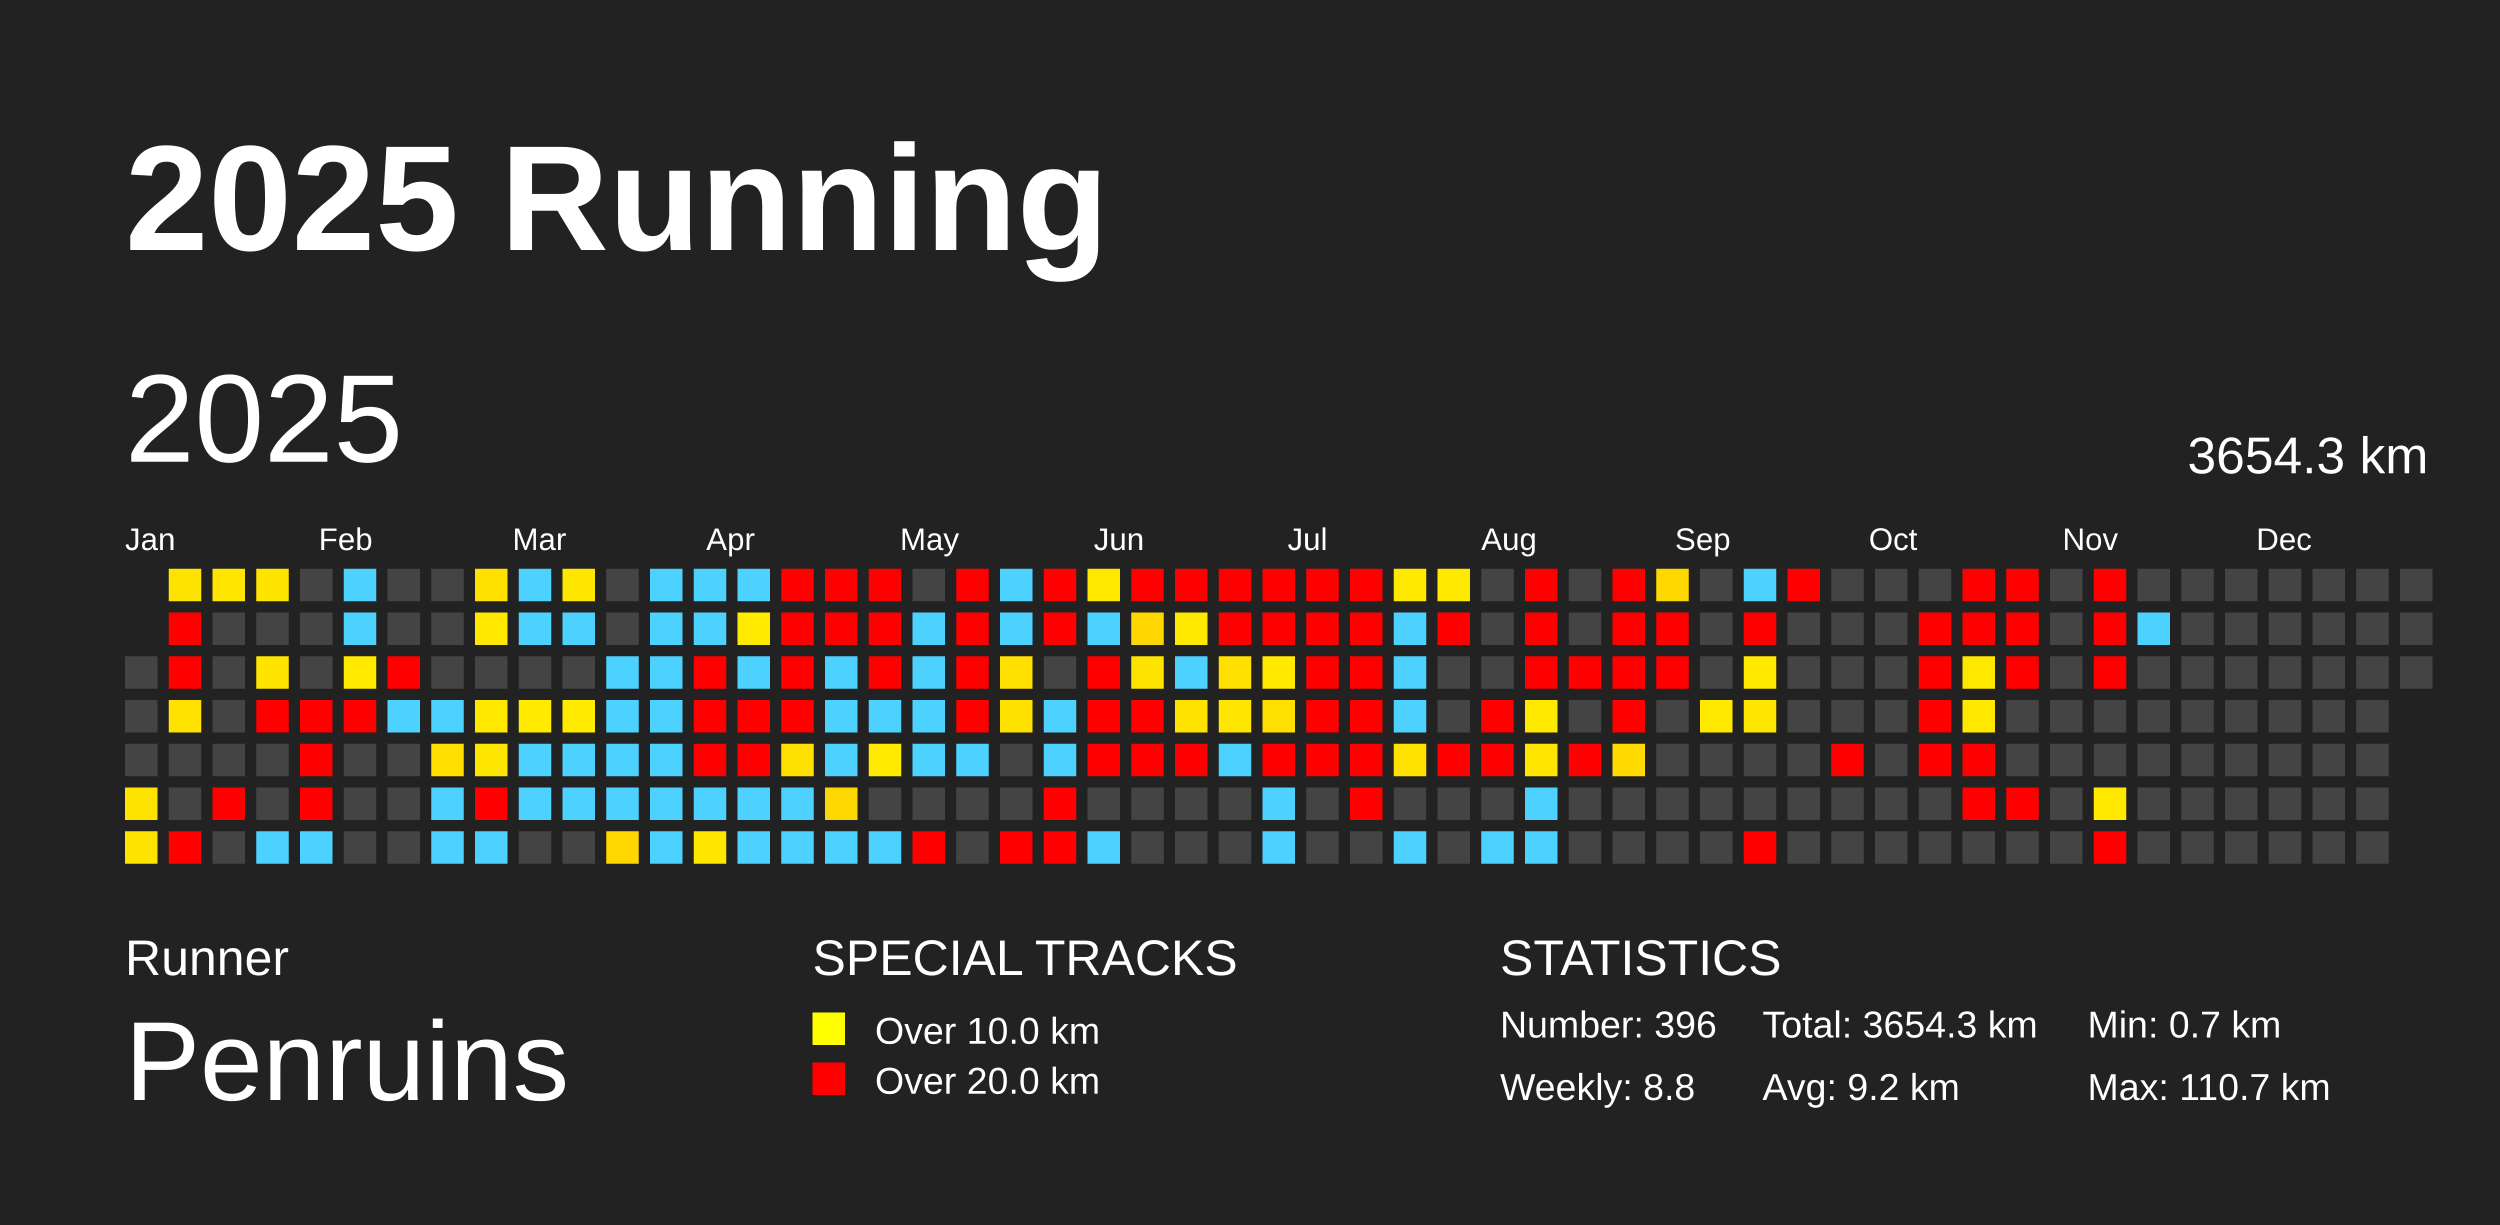
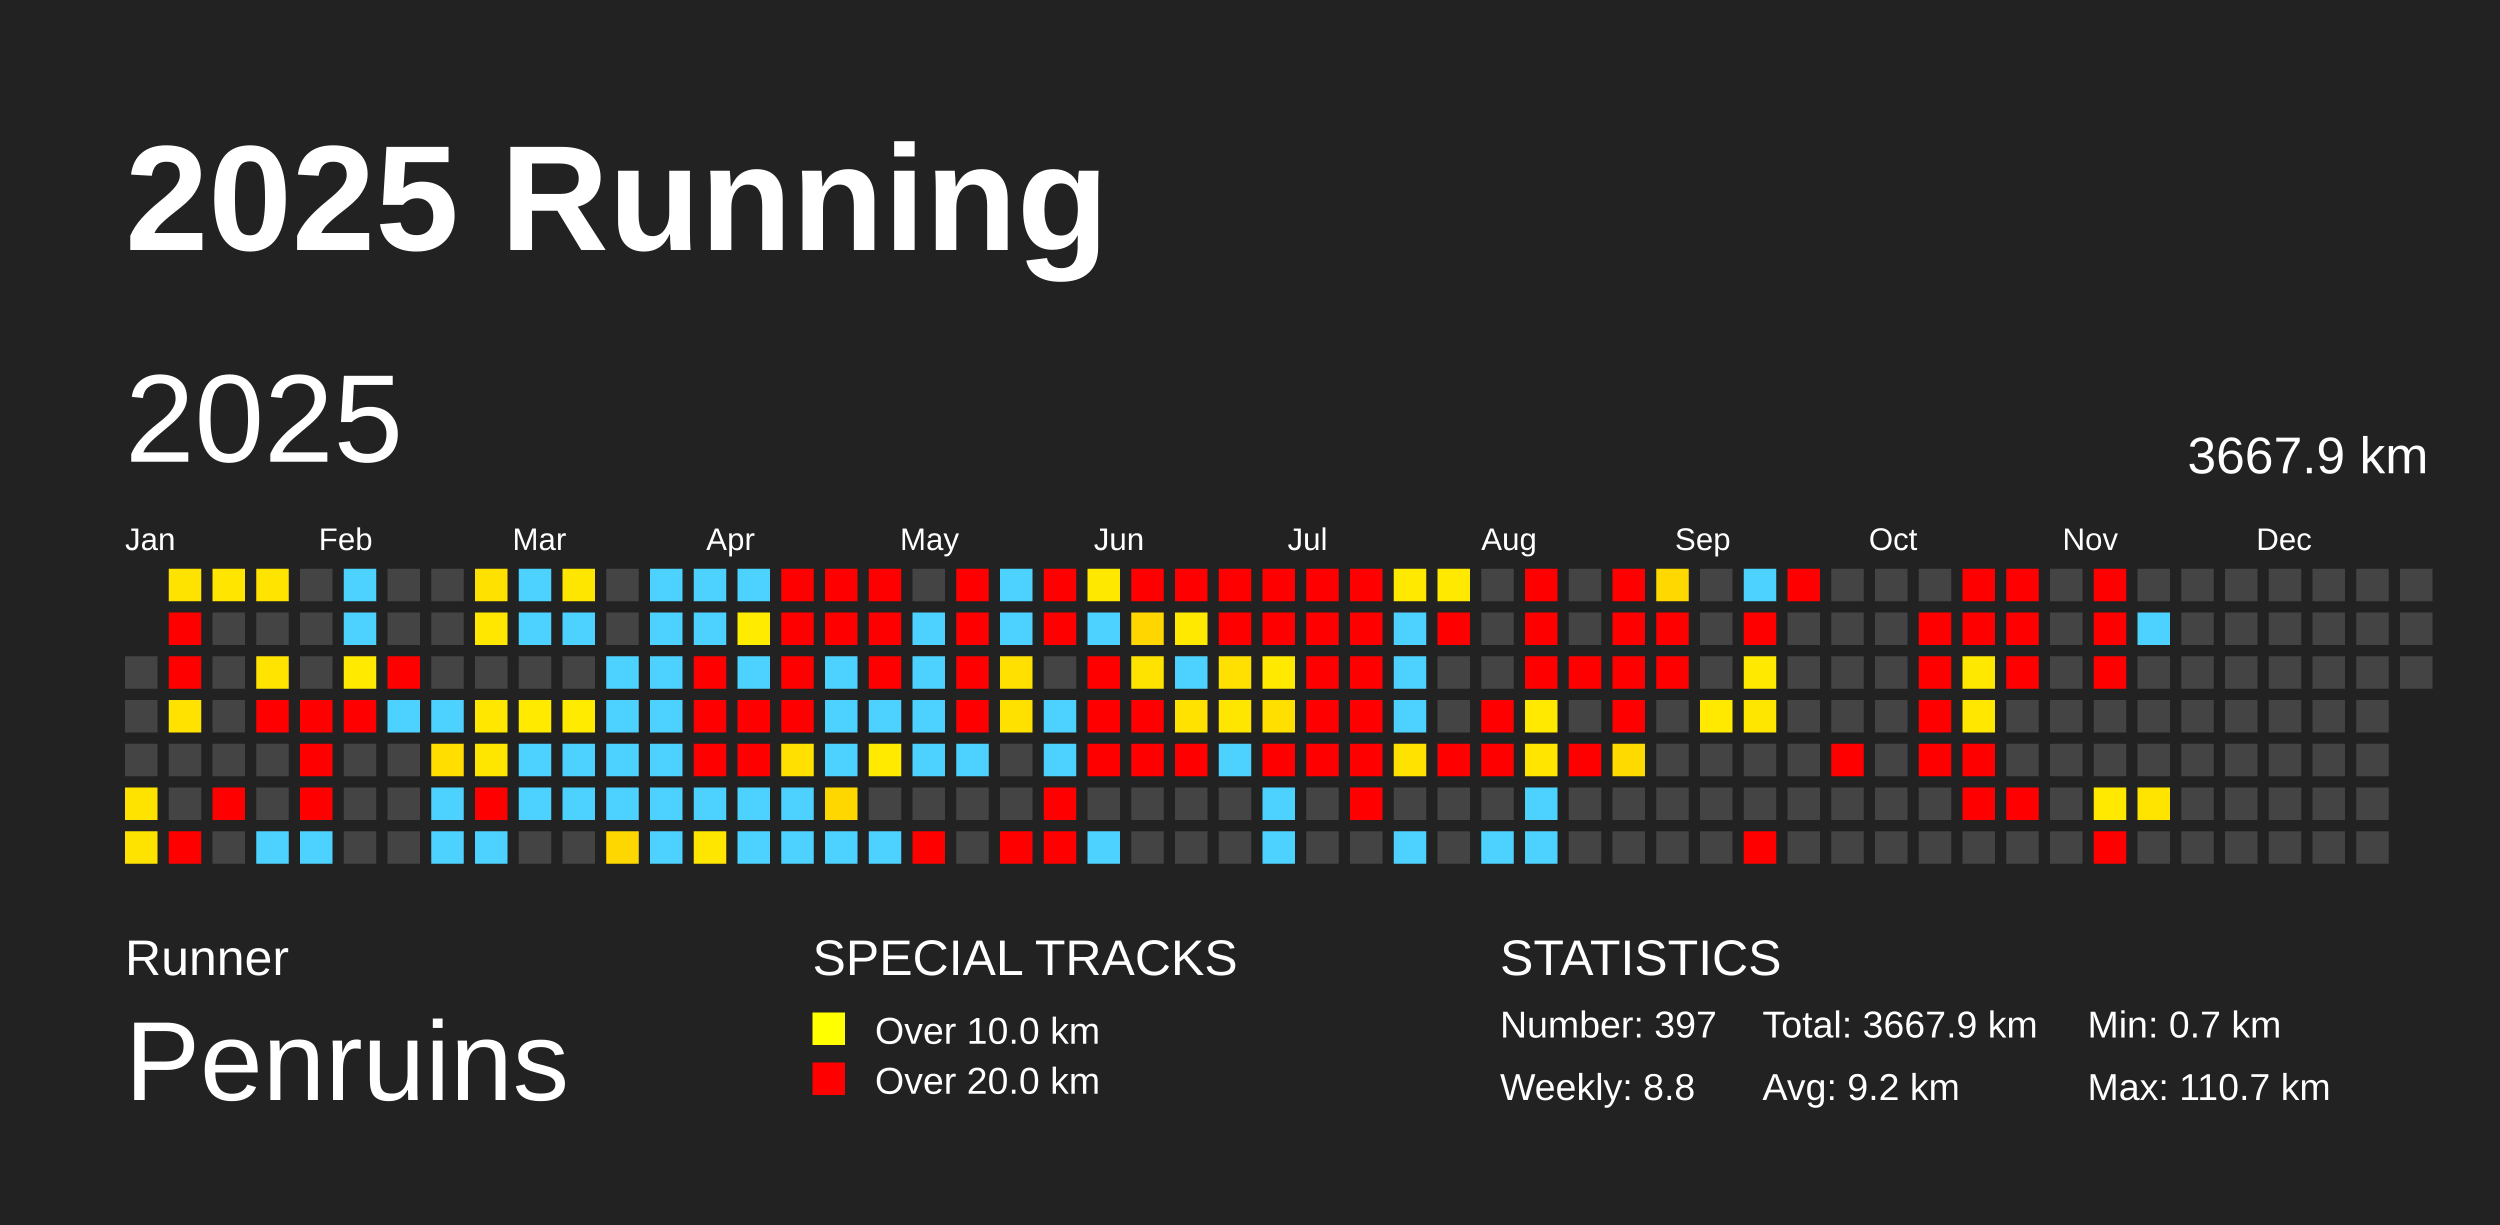
<svg xmlns="http://www.w3.org/2000/svg" baseProfile="full" height="98mm" version="1.1" viewBox="0,0,200,98" width="200mm">
  <defs />
  <rect fill="#222222" height="98" width="200" x="0" y="0" />
  <text fill="#FFFFFF" style="font-size:12px; font-family:Arial; font-weight:bold;" x="10" y="20">2025 Running</text>
  <text fill="#FFFFFF" style="font-size:4px; font-family:Arial" x="10" y="78">Runner</text>
  <text fill="#FFFFFF" style="font-size:9px; font-family:Arial" x="10" y="88">Penruins</text>
  <text fill="#FFFFFF" style="font-size:4px; font-family:Arial" x="65" y="78">SPECIAL TRACKS</text>
  <rect fill="yellow" height="2.6" width="2.6" x="65" y="81" />
  <text fill="#FFFFFF" style="font-size:3px; font-family:Arial" x="70" y="83.5">Over 10.0 km</text>
  <rect fill="red" height="2.6" width="2.6" x="65" y="85" />
  <text fill="#FFFFFF" style="font-size:3px; font-family:Arial" x="70" y="87.5">Over 20.0 km</text>
  <text fill="#FFFFFF" style="font-size:4px; font-family:Arial" x="120" y="78">STATISTICS</text>
-   <text fill="#FFFFFF" style="font-size:3px; font-family:Arial" x="120" y="83">Number: 396</text>
+   <text fill="#FFFFFF" style="font-size:3px; font-family:Arial" x="120" y="83">Number: 397</text>
  <text fill="#FFFFFF" style="font-size:3px; font-family:Arial" x="120" y="88">Weekly: 8.8</text>
-   <text fill="#FFFFFF" style="font-size:3px; font-family:Arial" x="141" y="83">Total: 3654.3 km</text>
+   <text fill="#FFFFFF" style="font-size:3px; font-family:Arial" x="141" y="83">Total: 3667.9 km</text>
  <text fill="#FFFFFF" style="font-size:3px; font-family:Arial" x="141" y="88">Avg: 9.2 km</text>
  <text fill="#FFFFFF" style="font-size:3px; font-family:Arial" x="167" y="83">Min: 0.7 km</text>
  <text fill="#FFFFFF" style="font-size:3px; font-family:Arial" x="167" y="88">Max: 110.7 km</text>
  <text dominant-baseline="hanging" fill="#FFFFFF" style="font-size:10.0px; font-family:Arial;" x="10" y="30">2025</text>
-   <text dominant-baseline="hanging" fill="#FFFFFF" style="font-size:4.125px; font-family:Arial;" x="175" y="35">3654.3 km</text>
+   <text dominant-baseline="hanging" fill="#FFFFFF" style="font-size:4.125px; font-family:Arial;" x="175" y="35">3667.9 km</text>
  <text fill="#FFFFFF" style="font-size:2.5px; font-family:Arial" x="10.0" y="44">Jan</text>
  <text fill="#FFFFFF" style="font-size:2.5px; font-family:Arial" x="25.5" y="44">Feb</text>
  <text fill="#FFFFFF" style="font-size:2.5px; font-family:Arial" x="41.0" y="44">Mar</text>
  <text fill="#FFFFFF" style="font-size:2.5px; font-family:Arial" x="56.5" y="44">Apr</text>
  <text fill="#FFFFFF" style="font-size:2.5px; font-family:Arial" x="72.0" y="44">May</text>
  <text fill="#FFFFFF" style="font-size:2.5px; font-family:Arial" x="87.5" y="44">Jun</text>
  <text fill="#FFFFFF" style="font-size:2.5px; font-family:Arial" x="103.0" y="44">Jul</text>
  <text fill="#FFFFFF" style="font-size:2.5px; font-family:Arial" x="118.5" y="44">Aug</text>
  <text fill="#FFFFFF" style="font-size:2.5px; font-family:Arial" x="134.0" y="44">Sep</text>
  <text fill="#FFFFFF" style="font-size:2.5px; font-family:Arial" x="149.5" y="44">Oct</text>
  <text fill="#FFFFFF" style="font-size:2.5px; font-family:Arial" x="165.0" y="44">Nov</text>
  <text fill="#FFFFFF" style="font-size:2.5px; font-family:Arial" x="180.5" y="44">Dec</text>
  <rect fill="#444444" height="2.6" width="2.6" x="10.0" y="52.5" />
  <rect fill="#444444" height="2.6" width="2.6" x="10.0" y="56.0" />
  <rect fill="#444444" height="2.6" width="2.6" x="10.0" y="59.5" />
  <rect fill="#ffe300" height="2.6" width="2.6" x="10.0" y="63.0" />
  <rect fill="#ffe300" height="2.6" width="2.6" x="10.0" y="66.5" />
  <rect fill="#ffe300" height="2.6" width="2.6" x="13.5" y="45.5" />
  <rect fill="red" height="2.6" width="2.6" x="13.5" y="49.0" />
  <rect fill="red" height="2.6" width="2.6" x="13.5" y="52.5" />
  <rect fill="#ffe200" height="2.6" width="2.6" x="13.5" y="56.0" />
  <rect fill="#444444" height="2.6" width="2.6" x="13.5" y="59.5" />
  <rect fill="#444444" height="2.6" width="2.6" x="13.5" y="63.0" />
  <rect fill="red" height="2.6" width="2.6" x="13.5" y="66.5" />
  <rect fill="#ffe500" height="2.6" width="2.6" x="17.0" y="45.5" />
  <rect fill="#444444" height="2.6" width="2.6" x="17.0" y="49.0" />
  <rect fill="#444444" height="2.6" width="2.6" x="17.0" y="52.5" />
  <rect fill="#444444" height="2.6" width="2.6" x="17.0" y="56.0" />
  <rect fill="#444444" height="2.6" width="2.6" x="17.0" y="59.5" />
  <rect fill="red" height="2.6" width="2.6" x="17.0" y="63.0" />
  <rect fill="#444444" height="2.6" width="2.6" x="17.0" y="66.5" />
  <rect fill="#ffe400" height="2.6" width="2.6" x="20.5" y="45.5" />
  <rect fill="#444444" height="2.6" width="2.6" x="20.5" y="49.0" />
  <rect fill="#ffe400" height="2.6" width="2.6" x="20.5" y="52.5" />
  <rect fill="red" height="2.6" width="2.6" x="20.5" y="56.0" />
  <rect fill="#444444" height="2.6" width="2.6" x="20.5" y="59.5" />
  <rect fill="#444444" height="2.6" width="2.6" x="20.5" y="63.0" />
  <rect fill="#4dd2ff" height="2.6" width="2.6" x="20.5" y="66.5" />
  <rect fill="#444444" height="2.6" width="2.6" x="24.0" y="45.5" />
  <rect fill="#444444" height="2.6" width="2.6" x="24.0" y="49.0" />
  <rect fill="#444444" height="2.6" width="2.6" x="24.0" y="52.5" />
  <rect fill="red" height="2.6" width="2.6" x="24.0" y="56.0" />
  <rect fill="red" height="2.6" width="2.6" x="24.0" y="59.5" />
  <rect fill="red" height="2.6" width="2.6" x="24.0" y="63.0" />
  <rect fill="#4dd2ff" height="2.6" width="2.6" x="24.0" y="66.5" />
  <rect fill="#4dd2ff" height="2.6" width="2.6" x="27.5" y="45.5" />
  <rect fill="#4dd2ff" height="2.6" width="2.6" x="27.5" y="49.0" />
  <rect fill="#ffea00" height="2.6" width="2.6" x="27.5" y="52.5" />
  <rect fill="red" height="2.6" width="2.6" x="27.5" y="56.0" />
  <rect fill="#444444" height="2.6" width="2.6" x="27.5" y="59.5" />
  <rect fill="#444444" height="2.6" width="2.6" x="27.5" y="63.0" />
  <rect fill="#444444" height="2.6" width="2.6" x="27.5" y="66.5" />
  <rect fill="#444444" height="2.6" width="2.6" x="31.0" y="45.5" />
  <rect fill="#444444" height="2.6" width="2.6" x="31.0" y="49.0" />
  <rect fill="red" height="2.6" width="2.6" x="31.0" y="52.5" />
  <rect fill="#4dd2ff" height="2.6" width="2.6" x="31.0" y="56.0" />
  <rect fill="#444444" height="2.6" width="2.6" x="31.0" y="59.5" />
  <rect fill="#444444" height="2.6" width="2.6" x="31.0" y="63.0" />
  <rect fill="#444444" height="2.6" width="2.6" x="31.0" y="66.5" />
  <rect fill="#444444" height="2.6" width="2.6" x="34.5" y="45.5" />
  <rect fill="#444444" height="2.6" width="2.6" x="34.5" y="49.0" />
  <rect fill="#444444" height="2.6" width="2.6" x="34.5" y="52.5" />
  <rect fill="#4dd2ff" height="2.6" width="2.6" x="34.5" y="56.0" />
  <rect fill="#ffde00" height="2.6" width="2.6" x="34.5" y="59.5" />
  <rect fill="#4dd2ff" height="2.6" width="2.6" x="34.5" y="63.0" />
  <rect fill="#4dd2ff" height="2.6" width="2.6" x="34.5" y="66.5" />
  <rect fill="#ffe100" height="2.6" width="2.6" x="38.0" y="45.5" />
  <rect fill="#ffe700" height="2.6" width="2.6" x="38.0" y="49.0" />
  <rect fill="#444444" height="2.6" width="2.6" x="38.0" y="52.5" />
  <rect fill="#ffe700" height="2.6" width="2.6" x="38.0" y="56.0" />
  <rect fill="#ffe600" height="2.6" width="2.6" x="38.0" y="59.5" />
  <rect fill="red" height="2.6" width="2.6" x="38.0" y="63.0" />
  <rect fill="#4dd2ff" height="2.6" width="2.6" x="38.0" y="66.5" />
  <rect fill="#4dd2ff" height="2.6" width="2.6" x="41.5" y="45.5" />
  <rect fill="#4dd2ff" height="2.6" width="2.6" x="41.5" y="49.0" />
  <rect fill="#444444" height="2.6" width="2.6" x="41.5" y="52.5" />
  <rect fill="#ffea00" height="2.6" width="2.6" x="41.5" y="56.0" />
  <rect fill="#4dd2ff" height="2.6" width="2.6" x="41.5" y="59.5" />
  <rect fill="#4dd2ff" height="2.6" width="2.6" x="41.5" y="63.0" />
  <rect fill="#444444" height="2.6" width="2.6" x="41.5" y="66.5" />
  <rect fill="#ffe600" height="2.6" width="2.6" x="45.0" y="45.5" />
  <rect fill="#4dd2ff" height="2.6" width="2.6" x="45.0" y="49.0" />
  <rect fill="#444444" height="2.6" width="2.6" x="45.0" y="52.5" />
  <rect fill="#ffeb00" height="2.6" width="2.6" x="45.0" y="56.0" />
  <rect fill="#4dd2ff" height="2.6" width="2.6" x="45.0" y="59.5" />
  <rect fill="#4dd2ff" height="2.6" width="2.6" x="45.0" y="63.0" />
  <rect fill="#444444" height="2.6" width="2.6" x="45.0" y="66.5" />
  <rect fill="#444444" height="2.6" width="2.6" x="48.5" y="45.5" />
  <rect fill="#444444" height="2.6" width="2.6" x="48.5" y="49.0" />
  <rect fill="#4dd2ff" height="2.6" width="2.6" x="48.5" y="52.5" />
  <rect fill="#4dd2ff" height="2.6" width="2.6" x="48.5" y="56.0" />
  <rect fill="#4dd2ff" height="2.6" width="2.6" x="48.5" y="59.5" />
  <rect fill="#4dd2ff" height="2.6" width="2.6" x="48.5" y="63.0" />
  <rect fill="#ffd700" height="2.6" width="2.6" x="48.5" y="66.5" />
  <rect fill="#4dd2ff" height="2.6" width="2.6" x="52.0" y="45.5" />
  <rect fill="#4dd2ff" height="2.6" width="2.6" x="52.0" y="49.0" />
  <rect fill="#4dd2ff" height="2.6" width="2.6" x="52.0" y="52.5" />
  <rect fill="#4dd2ff" height="2.6" width="2.6" x="52.0" y="56.0" />
  <rect fill="#4dd2ff" height="2.6" width="2.6" x="52.0" y="59.5" />
  <rect fill="#4dd2ff" height="2.6" width="2.6" x="52.0" y="63.0" />
  <rect fill="#4dd2ff" height="2.6" width="2.6" x="52.0" y="66.5" />
  <rect fill="#4dd2ff" height="2.6" width="2.6" x="55.5" y="45.5" />
  <rect fill="#4dd2ff" height="2.6" width="2.6" x="55.5" y="49.0" />
  <rect fill="red" height="2.6" width="2.6" x="55.5" y="52.5" />
  <rect fill="red" height="2.6" width="2.6" x="55.5" y="56.0" />
  <rect fill="red" height="2.6" width="2.6" x="55.5" y="59.5" />
  <rect fill="#4dd2ff" height="2.6" width="2.6" x="55.5" y="63.0" />
  <rect fill="#ffe600" height="2.6" width="2.6" x="55.5" y="66.5" />
  <rect fill="#4dd2ff" height="2.6" width="2.6" x="59.0" y="45.5" />
  <rect fill="#ffeb00" height="2.6" width="2.6" x="59.0" y="49.0" />
  <rect fill="#4dd2ff" height="2.6" width="2.6" x="59.0" y="52.5" />
  <rect fill="red" height="2.6" width="2.6" x="59.0" y="56.0" />
  <rect fill="red" height="2.6" width="2.6" x="59.0" y="59.5" />
  <rect fill="#4dd2ff" height="2.6" width="2.6" x="59.0" y="63.0" />
  <rect fill="#4dd2ff" height="2.6" width="2.6" x="59.0" y="66.5" />
  <rect fill="red" height="2.6" width="2.6" x="62.5" y="45.5" />
  <rect fill="red" height="2.6" width="2.6" x="62.5" y="49.0" />
  <rect fill="red" height="2.6" width="2.6" x="62.5" y="52.5" />
  <rect fill="red" height="2.6" width="2.6" x="62.5" y="56.0" />
  <rect fill="#ffe000" height="2.6" width="2.6" x="62.5" y="59.5" />
  <rect fill="#4dd2ff" height="2.6" width="2.6" x="62.5" y="63.0" />
  <rect fill="#4dd2ff" height="2.6" width="2.6" x="62.5" y="66.5" />
  <rect fill="red" height="2.6" width="2.6" x="66.0" y="45.5" />
  <rect fill="red" height="2.6" width="2.6" x="66.0" y="49.0" />
  <rect fill="#4dd2ff" height="2.6" width="2.6" x="66.0" y="52.5" />
  <rect fill="#4dd2ff" height="2.6" width="2.6" x="66.0" y="56.0" />
  <rect fill="#4dd2ff" height="2.6" width="2.6" x="66.0" y="59.5" />
  <rect fill="#ffd700" height="2.6" width="2.6" x="66.0" y="63.0" />
  <rect fill="#4dd2ff" height="2.6" width="2.6" x="66.0" y="66.5" />
  <rect fill="red" height="2.6" width="2.6" x="69.5" y="45.5" />
  <rect fill="red" height="2.6" width="2.6" x="69.5" y="49.0" />
  <rect fill="red" height="2.6" width="2.6" x="69.5" y="52.5" />
  <rect fill="#4dd2ff" height="2.6" width="2.6" x="69.5" y="56.0" />
  <rect fill="#ffea00" height="2.6" width="2.6" x="69.5" y="59.5" />
  <rect fill="#444444" height="2.6" width="2.6" x="69.5" y="63.0" />
  <rect fill="#4dd2ff" height="2.6" width="2.6" x="69.5" y="66.5" />
  <rect fill="#444444" height="2.6" width="2.6" x="73.0" y="45.5" />
  <rect fill="#4dd2ff" height="2.6" width="2.6" x="73.0" y="49.0" />
  <rect fill="#4dd2ff" height="2.6" width="2.6" x="73.0" y="52.5" />
  <rect fill="#4dd2ff" height="2.6" width="2.6" x="73.0" y="56.0" />
  <rect fill="#4dd2ff" height="2.6" width="2.6" x="73.0" y="59.5" />
  <rect fill="#444444" height="2.6" width="2.6" x="73.0" y="63.0" />
  <rect fill="red" height="2.6" width="2.6" x="73.0" y="66.5" />
  <rect fill="red" height="2.6" width="2.6" x="76.5" y="45.5" />
  <rect fill="red" height="2.6" width="2.6" x="76.5" y="49.0" />
  <rect fill="red" height="2.6" width="2.6" x="76.5" y="52.5" />
  <rect fill="red" height="2.6" width="2.6" x="76.5" y="56.0" />
  <rect fill="#4dd2ff" height="2.6" width="2.6" x="76.5" y="59.5" />
  <rect fill="#444444" height="2.6" width="2.6" x="76.5" y="63.0" />
  <rect fill="#444444" height="2.6" width="2.6" x="76.5" y="66.5" />
  <rect fill="#4dd2ff" height="2.6" width="2.6" x="80.0" y="45.5" />
  <rect fill="#4dd2ff" height="2.6" width="2.6" x="80.0" y="49.0" />
  <rect fill="#ffe000" height="2.6" width="2.6" x="80.0" y="52.5" />
  <rect fill="#ffe100" height="2.6" width="2.6" x="80.0" y="56.0" />
  <rect fill="#444444" height="2.6" width="2.6" x="80.0" y="59.5" />
  <rect fill="#444444" height="2.6" width="2.6" x="80.0" y="63.0" />
  <rect fill="red" height="2.6" width="2.6" x="80.0" y="66.5" />
  <rect fill="red" height="2.6" width="2.6" x="83.5" y="45.5" />
  <rect fill="red" height="2.6" width="2.6" x="83.5" y="49.0" />
  <rect fill="#444444" height="2.6" width="2.6" x="83.5" y="52.5" />
  <rect fill="#4dd2ff" height="2.6" width="2.6" x="83.5" y="56.0" />
  <rect fill="#4dd2ff" height="2.6" width="2.6" x="83.5" y="59.5" />
  <rect fill="red" height="2.6" width="2.6" x="83.5" y="63.0" />
  <rect fill="red" height="2.6" width="2.6" x="83.5" y="66.5" />
  <rect fill="#ffe800" height="2.6" width="2.6" x="87.0" y="45.5" />
  <rect fill="#4dd2ff" height="2.6" width="2.6" x="87.0" y="49.0" />
  <rect fill="red" height="2.6" width="2.6" x="87.0" y="52.5" />
  <rect fill="red" height="2.6" width="2.6" x="87.0" y="56.0" />
  <rect fill="red" height="2.6" width="2.6" x="87.0" y="59.5" />
  <rect fill="#444444" height="2.6" width="2.6" x="87.0" y="63.0" />
  <rect fill="#4dd2ff" height="2.6" width="2.6" x="87.0" y="66.5" />
  <rect fill="red" height="2.6" width="2.6" x="90.5" y="45.5" />
  <rect fill="#ffd600" height="2.6" width="2.6" x="90.5" y="49.0" />
  <rect fill="#ffe300" height="2.6" width="2.6" x="90.5" y="52.5" />
  <rect fill="red" height="2.6" width="2.6" x="90.5" y="56.0" />
  <rect fill="red" height="2.6" width="2.6" x="90.5" y="59.5" />
  <rect fill="#444444" height="2.6" width="2.6" x="90.5" y="63.0" />
  <rect fill="#444444" height="2.6" width="2.6" x="90.5" y="66.5" />
  <rect fill="red" height="2.6" width="2.6" x="94.0" y="45.5" />
  <rect fill="#ffe900" height="2.6" width="2.6" x="94.0" y="49.0" />
  <rect fill="#4dd2ff" height="2.6" width="2.6" x="94.0" y="52.5" />
  <rect fill="#ffe200" height="2.6" width="2.6" x="94.0" y="56.0" />
  <rect fill="red" height="2.6" width="2.6" x="94.0" y="59.5" />
  <rect fill="#444444" height="2.6" width="2.6" x="94.0" y="63.0" />
  <rect fill="#444444" height="2.6" width="2.6" x="94.0" y="66.5" />
  <rect fill="red" height="2.6" width="2.6" x="97.5" y="45.5" />
  <rect fill="red" height="2.6" width="2.6" x="97.5" y="49.0" />
  <rect fill="#ffe000" height="2.6" width="2.6" x="97.5" y="52.5" />
  <rect fill="#ffe600" height="2.6" width="2.6" x="97.5" y="56.0" />
  <rect fill="#4dd2ff" height="2.6" width="2.6" x="97.5" y="59.5" />
  <rect fill="#444444" height="2.6" width="2.6" x="97.5" y="63.0" />
  <rect fill="#444444" height="2.6" width="2.6" x="97.5" y="66.5" />
  <rect fill="red" height="2.6" width="2.6" x="101.0" y="45.5" />
  <rect fill="red" height="2.6" width="2.6" x="101.0" y="49.0" />
  <rect fill="#ffe900" height="2.6" width="2.6" x="101.0" y="52.5" />
  <rect fill="#ffdf00" height="2.6" width="2.6" x="101.0" y="56.0" />
  <rect fill="red" height="2.6" width="2.6" x="101.0" y="59.5" />
  <rect fill="#4dd2ff" height="2.6" width="2.6" x="101.0" y="63.0" />
  <rect fill="#4dd2ff" height="2.6" width="2.6" x="101.0" y="66.5" />
  <rect fill="red" height="2.6" width="2.6" x="104.5" y="45.5" />
  <rect fill="red" height="2.6" width="2.6" x="104.5" y="49.0" />
  <rect fill="red" height="2.6" width="2.6" x="104.5" y="52.5" />
  <rect fill="red" height="2.6" width="2.6" x="104.5" y="56.0" />
  <rect fill="red" height="2.6" width="2.6" x="104.5" y="59.5" />
  <rect fill="#444444" height="2.6" width="2.6" x="104.5" y="63.0" />
  <rect fill="#444444" height="2.6" width="2.6" x="104.5" y="66.5" />
  <rect fill="red" height="2.6" width="2.6" x="108.0" y="45.5" />
  <rect fill="red" height="2.6" width="2.6" x="108.0" y="49.0" />
  <rect fill="red" height="2.6" width="2.6" x="108.0" y="52.5" />
  <rect fill="red" height="2.6" width="2.6" x="108.0" y="56.0" />
  <rect fill="red" height="2.6" width="2.6" x="108.0" y="59.5" />
  <rect fill="red" height="2.6" width="2.6" x="108.0" y="63.0" />
  <rect fill="#444444" height="2.6" width="2.6" x="108.0" y="66.5" />
  <rect fill="#ffe900" height="2.6" width="2.6" x="111.5" y="45.5" />
  <rect fill="#4dd2ff" height="2.6" width="2.6" x="111.5" y="49.0" />
  <rect fill="#4dd2ff" height="2.6" width="2.6" x="111.5" y="52.5" />
  <rect fill="#4dd2ff" height="2.6" width="2.6" x="111.5" y="56.0" />
  <rect fill="#ffe200" height="2.6" width="2.6" x="111.5" y="59.5" />
  <rect fill="#444444" height="2.6" width="2.6" x="111.5" y="63.0" />
  <rect fill="#4dd2ff" height="2.6" width="2.6" x="111.5" y="66.5" />
  <rect fill="#ffe900" height="2.6" width="2.6" x="115.0" y="45.5" />
  <rect fill="red" height="2.6" width="2.6" x="115.0" y="49.0" />
  <rect fill="#444444" height="2.6" width="2.6" x="115.0" y="52.5" />
  <rect fill="#444444" height="2.6" width="2.6" x="115.0" y="56.0" />
  <rect fill="red" height="2.6" width="2.6" x="115.0" y="59.5" />
  <rect fill="#444444" height="2.6" width="2.6" x="115.0" y="63.0" />
  <rect fill="#444444" height="2.6" width="2.6" x="115.0" y="66.5" />
  <rect fill="#444444" height="2.6" width="2.6" x="118.5" y="45.5" />
  <rect fill="#444444" height="2.6" width="2.6" x="118.5" y="49.0" />
  <rect fill="#444444" height="2.6" width="2.6" x="118.5" y="52.5" />
  <rect fill="red" height="2.6" width="2.6" x="118.5" y="56.0" />
  <rect fill="red" height="2.6" width="2.6" x="118.5" y="59.5" />
  <rect fill="#444444" height="2.6" width="2.6" x="118.5" y="63.0" />
  <rect fill="#4dd2ff" height="2.6" width="2.6" x="118.5" y="66.5" />
  <rect fill="red" height="2.6" width="2.6" x="122.0" y="45.5" />
  <rect fill="red" height="2.6" width="2.6" x="122.0" y="49.0" />
  <rect fill="red" height="2.6" width="2.6" x="122.0" y="52.5" />
  <rect fill="#ffe900" height="2.6" width="2.6" x="122.0" y="56.0" />
  <rect fill="#ffe500" height="2.6" width="2.6" x="122.0" y="59.5" />
  <rect fill="#4dd2ff" height="2.6" width="2.6" x="122.0" y="63.0" />
  <rect fill="#4dd2ff" height="2.6" width="2.6" x="122.0" y="66.5" />
  <rect fill="#444444" height="2.6" width="2.6" x="125.5" y="45.5" />
  <rect fill="#444444" height="2.6" width="2.6" x="125.5" y="49.0" />
  <rect fill="red" height="2.6" width="2.6" x="125.5" y="52.5" />
  <rect fill="#444444" height="2.6" width="2.6" x="125.5" y="56.0" />
  <rect fill="red" height="2.6" width="2.6" x="125.5" y="59.5" />
  <rect fill="#444444" height="2.6" width="2.6" x="125.5" y="63.0" />
  <rect fill="#444444" height="2.6" width="2.6" x="125.5" y="66.5" />
  <rect fill="red" height="2.6" width="2.6" x="129.0" y="45.5" />
  <rect fill="red" height="2.6" width="2.6" x="129.0" y="49.0" />
  <rect fill="red" height="2.6" width="2.6" x="129.0" y="52.5" />
  <rect fill="red" height="2.6" width="2.6" x="129.0" y="56.0" />
  <rect fill="#ffda00" height="2.6" width="2.6" x="129.0" y="59.5" />
  <rect fill="#444444" height="2.6" width="2.6" x="129.0" y="63.0" />
  <rect fill="#444444" height="2.6" width="2.6" x="129.0" y="66.5" />
  <rect fill="#ffd800" height="2.6" width="2.6" x="132.5" y="45.5" />
  <rect fill="red" height="2.6" width="2.6" x="132.5" y="49.0" />
  <rect fill="red" height="2.6" width="2.6" x="132.5" y="52.5" />
  <rect fill="#444444" height="2.6" width="2.6" x="132.5" y="56.0" />
  <rect fill="#444444" height="2.6" width="2.6" x="132.5" y="59.5" />
  <rect fill="#444444" height="2.6" width="2.6" x="132.5" y="63.0" />
  <rect fill="#444444" height="2.6" width="2.6" x="132.5" y="66.5" />
  <rect fill="#444444" height="2.6" width="2.6" x="136.0" y="45.5" />
  <rect fill="#444444" height="2.6" width="2.6" x="136.0" y="49.0" />
  <rect fill="#444444" height="2.6" width="2.6" x="136.0" y="52.5" />
  <rect fill="#ffe900" height="2.6" width="2.6" x="136.0" y="56.0" />
  <rect fill="#444444" height="2.6" width="2.6" x="136.0" y="59.5" />
  <rect fill="#444444" height="2.6" width="2.6" x="136.0" y="63.0" />
  <rect fill="#444444" height="2.6" width="2.6" x="136.0" y="66.5" />
  <rect fill="#4dd2ff" height="2.6" width="2.6" x="139.5" y="45.5" />
  <rect fill="red" height="2.6" width="2.6" x="139.5" y="49.0" />
  <rect fill="#ffe900" height="2.6" width="2.6" x="139.5" y="52.5" />
  <rect fill="#ffe600" height="2.6" width="2.6" x="139.5" y="56.0" />
  <rect fill="#444444" height="2.6" width="2.6" x="139.5" y="59.5" />
  <rect fill="#444444" height="2.6" width="2.6" x="139.5" y="63.0" />
  <rect fill="red" height="2.6" width="2.6" x="139.5" y="66.5" />
  <rect fill="red" height="2.6" width="2.6" x="143.0" y="45.5" />
  <rect fill="#444444" height="2.6" width="2.6" x="143.0" y="49.0" />
  <rect fill="#444444" height="2.6" width="2.6" x="143.0" y="52.5" />
  <rect fill="#444444" height="2.6" width="2.6" x="143.0" y="56.0" />
  <rect fill="#444444" height="2.6" width="2.6" x="143.0" y="59.5" />
  <rect fill="#444444" height="2.6" width="2.6" x="143.0" y="63.0" />
  <rect fill="#444444" height="2.6" width="2.6" x="143.0" y="66.5" />
  <rect fill="#444444" height="2.6" width="2.6" x="146.5" y="45.5" />
  <rect fill="#444444" height="2.6" width="2.6" x="146.5" y="49.0" />
  <rect fill="#444444" height="2.6" width="2.6" x="146.5" y="52.5" />
  <rect fill="#444444" height="2.6" width="2.6" x="146.5" y="56.0" />
  <rect fill="red" height="2.6" width="2.6" x="146.5" y="59.5" />
  <rect fill="#444444" height="2.6" width="2.6" x="146.5" y="63.0" />
  <rect fill="#444444" height="2.6" width="2.6" x="146.5" y="66.5" />
  <rect fill="#444444" height="2.6" width="2.6" x="150.0" y="45.5" />
  <rect fill="#444444" height="2.6" width="2.6" x="150.0" y="49.0" />
  <rect fill="#444444" height="2.6" width="2.6" x="150.0" y="52.5" />
  <rect fill="#444444" height="2.6" width="2.6" x="150.0" y="56.0" />
  <rect fill="#444444" height="2.6" width="2.6" x="150.0" y="59.5" />
  <rect fill="#444444" height="2.6" width="2.6" x="150.0" y="63.0" />
  <rect fill="#444444" height="2.6" width="2.6" x="150.0" y="66.5" />
  <rect fill="#444444" height="2.6" width="2.6" x="153.5" y="45.5" />
  <rect fill="red" height="2.6" width="2.6" x="153.5" y="49.0" />
  <rect fill="red" height="2.6" width="2.6" x="153.5" y="52.5" />
  <rect fill="red" height="2.6" width="2.6" x="153.5" y="56.0" />
  <rect fill="red" height="2.6" width="2.6" x="153.5" y="59.5" />
  <rect fill="#444444" height="2.6" width="2.6" x="153.5" y="63.0" />
  <rect fill="#444444" height="2.6" width="2.6" x="153.5" y="66.5" />
  <rect fill="red" height="2.6" width="2.6" x="157.0" y="45.5" />
  <rect fill="red" height="2.6" width="2.6" x="157.0" y="49.0" />
  <rect fill="#ffe800" height="2.6" width="2.6" x="157.0" y="52.5" />
  <rect fill="#ffe700" height="2.6" width="2.6" x="157.0" y="56.0" />
  <rect fill="red" height="2.6" width="2.6" x="157.0" y="59.5" />
  <rect fill="red" height="2.6" width="2.6" x="157.0" y="63.0" />
  <rect fill="#444444" height="2.6" width="2.6" x="157.0" y="66.5" />
  <rect fill="red" height="2.6" width="2.6" x="160.5" y="45.5" />
  <rect fill="red" height="2.6" width="2.6" x="160.5" y="49.0" />
  <rect fill="red" height="2.6" width="2.6" x="160.5" y="52.5" />
  <rect fill="#444444" height="2.6" width="2.6" x="160.5" y="56.0" />
  <rect fill="#444444" height="2.6" width="2.6" x="160.5" y="59.5" />
  <rect fill="red" height="2.6" width="2.6" x="160.5" y="63.0" />
  <rect fill="#444444" height="2.6" width="2.6" x="160.5" y="66.5" />
  <rect fill="#444444" height="2.6" width="2.6" x="164.0" y="45.5" />
  <rect fill="#444444" height="2.6" width="2.6" x="164.0" y="49.0" />
  <rect fill="#444444" height="2.6" width="2.6" x="164.0" y="52.5" />
  <rect fill="#444444" height="2.6" width="2.6" x="164.0" y="56.0" />
  <rect fill="#444444" height="2.6" width="2.6" x="164.0" y="59.5" />
  <rect fill="#444444" height="2.6" width="2.6" x="164.0" y="63.0" />
  <rect fill="#444444" height="2.6" width="2.6" x="164.0" y="66.5" />
  <rect fill="red" height="2.6" width="2.6" x="167.5" y="45.5" />
  <rect fill="red" height="2.6" width="2.6" x="167.5" y="49.0" />
  <rect fill="red" height="2.6" width="2.6" x="167.5" y="52.5" />
  <rect fill="#444444" height="2.6" width="2.6" x="167.5" y="56.0" />
  <rect fill="#444444" height="2.6" width="2.6" x="167.5" y="59.5" />
  <rect fill="#ffe900" height="2.6" width="2.6" x="167.5" y="63.0" />
  <rect fill="red" height="2.6" width="2.6" x="167.5" y="66.5" />
  <rect fill="#444444" height="2.6" width="2.6" x="171.0" y="45.5" />
  <rect fill="#4dd2ff" height="2.6" width="2.6" x="171.0" y="49.0" />
  <rect fill="#444444" height="2.6" width="2.6" x="171.0" y="52.5" />
  <rect fill="#444444" height="2.6" width="2.6" x="171.0" y="56.0" />
  <rect fill="#444444" height="2.6" width="2.6" x="171.0" y="59.5" />
-   <rect fill="#444444" height="2.6" width="2.6" x="171.0" y="63.0" />
+   <rect fill="#ffe400" height="2.6" width="2.6" x="171.0" y="63.0" />
  <rect fill="#444444" height="2.6" width="2.6" x="171.0" y="66.5" />
  <rect fill="#444444" height="2.6" width="2.6" x="174.5" y="45.5" />
  <rect fill="#444444" height="2.6" width="2.6" x="174.5" y="49.0" />
  <rect fill="#444444" height="2.6" width="2.6" x="174.5" y="52.5" />
  <rect fill="#444444" height="2.6" width="2.6" x="174.5" y="56.0" />
  <rect fill="#444444" height="2.6" width="2.6" x="174.5" y="59.5" />
  <rect fill="#444444" height="2.6" width="2.6" x="174.5" y="63.0" />
  <rect fill="#444444" height="2.6" width="2.6" x="174.5" y="66.5" />
  <rect fill="#444444" height="2.6" width="2.6" x="178.0" y="45.5" />
  <rect fill="#444444" height="2.6" width="2.6" x="178.0" y="49.0" />
  <rect fill="#444444" height="2.6" width="2.6" x="178.0" y="52.5" />
  <rect fill="#444444" height="2.6" width="2.6" x="178.0" y="56.0" />
  <rect fill="#444444" height="2.6" width="2.6" x="178.0" y="59.5" />
  <rect fill="#444444" height="2.6" width="2.6" x="178.0" y="63.0" />
  <rect fill="#444444" height="2.6" width="2.6" x="178.0" y="66.5" />
  <rect fill="#444444" height="2.6" width="2.6" x="181.5" y="45.5" />
  <rect fill="#444444" height="2.6" width="2.6" x="181.5" y="49.0" />
  <rect fill="#444444" height="2.6" width="2.6" x="181.5" y="52.5" />
  <rect fill="#444444" height="2.6" width="2.6" x="181.5" y="56.0" />
  <rect fill="#444444" height="2.6" width="2.6" x="181.5" y="59.5" />
  <rect fill="#444444" height="2.6" width="2.6" x="181.5" y="63.0" />
  <rect fill="#444444" height="2.6" width="2.6" x="181.5" y="66.5" />
  <rect fill="#444444" height="2.6" width="2.6" x="185.0" y="45.5" />
  <rect fill="#444444" height="2.6" width="2.6" x="185.0" y="49.0" />
  <rect fill="#444444" height="2.6" width="2.6" x="185.0" y="52.5" />
  <rect fill="#444444" height="2.6" width="2.6" x="185.0" y="56.0" />
  <rect fill="#444444" height="2.6" width="2.6" x="185.0" y="59.5" />
  <rect fill="#444444" height="2.6" width="2.6" x="185.0" y="63.0" />
  <rect fill="#444444" height="2.6" width="2.6" x="185.0" y="66.5" />
  <rect fill="#444444" height="2.6" width="2.6" x="188.5" y="45.5" />
  <rect fill="#444444" height="2.6" width="2.6" x="188.5" y="49.0" />
  <rect fill="#444444" height="2.6" width="2.6" x="188.5" y="52.5" />
  <rect fill="#444444" height="2.6" width="2.6" x="188.5" y="56.0" />
  <rect fill="#444444" height="2.6" width="2.6" x="188.5" y="59.5" />
  <rect fill="#444444" height="2.6" width="2.6" x="188.5" y="63.0" />
  <rect fill="#444444" height="2.6" width="2.6" x="188.5" y="66.5" />
  <rect fill="#444444" height="2.6" width="2.6" x="192.0" y="45.5" />
  <rect fill="#444444" height="2.6" width="2.6" x="192.0" y="49.0" />
  <rect fill="#444444" height="2.6" width="2.6" x="192.0" y="52.5" />
</svg>
